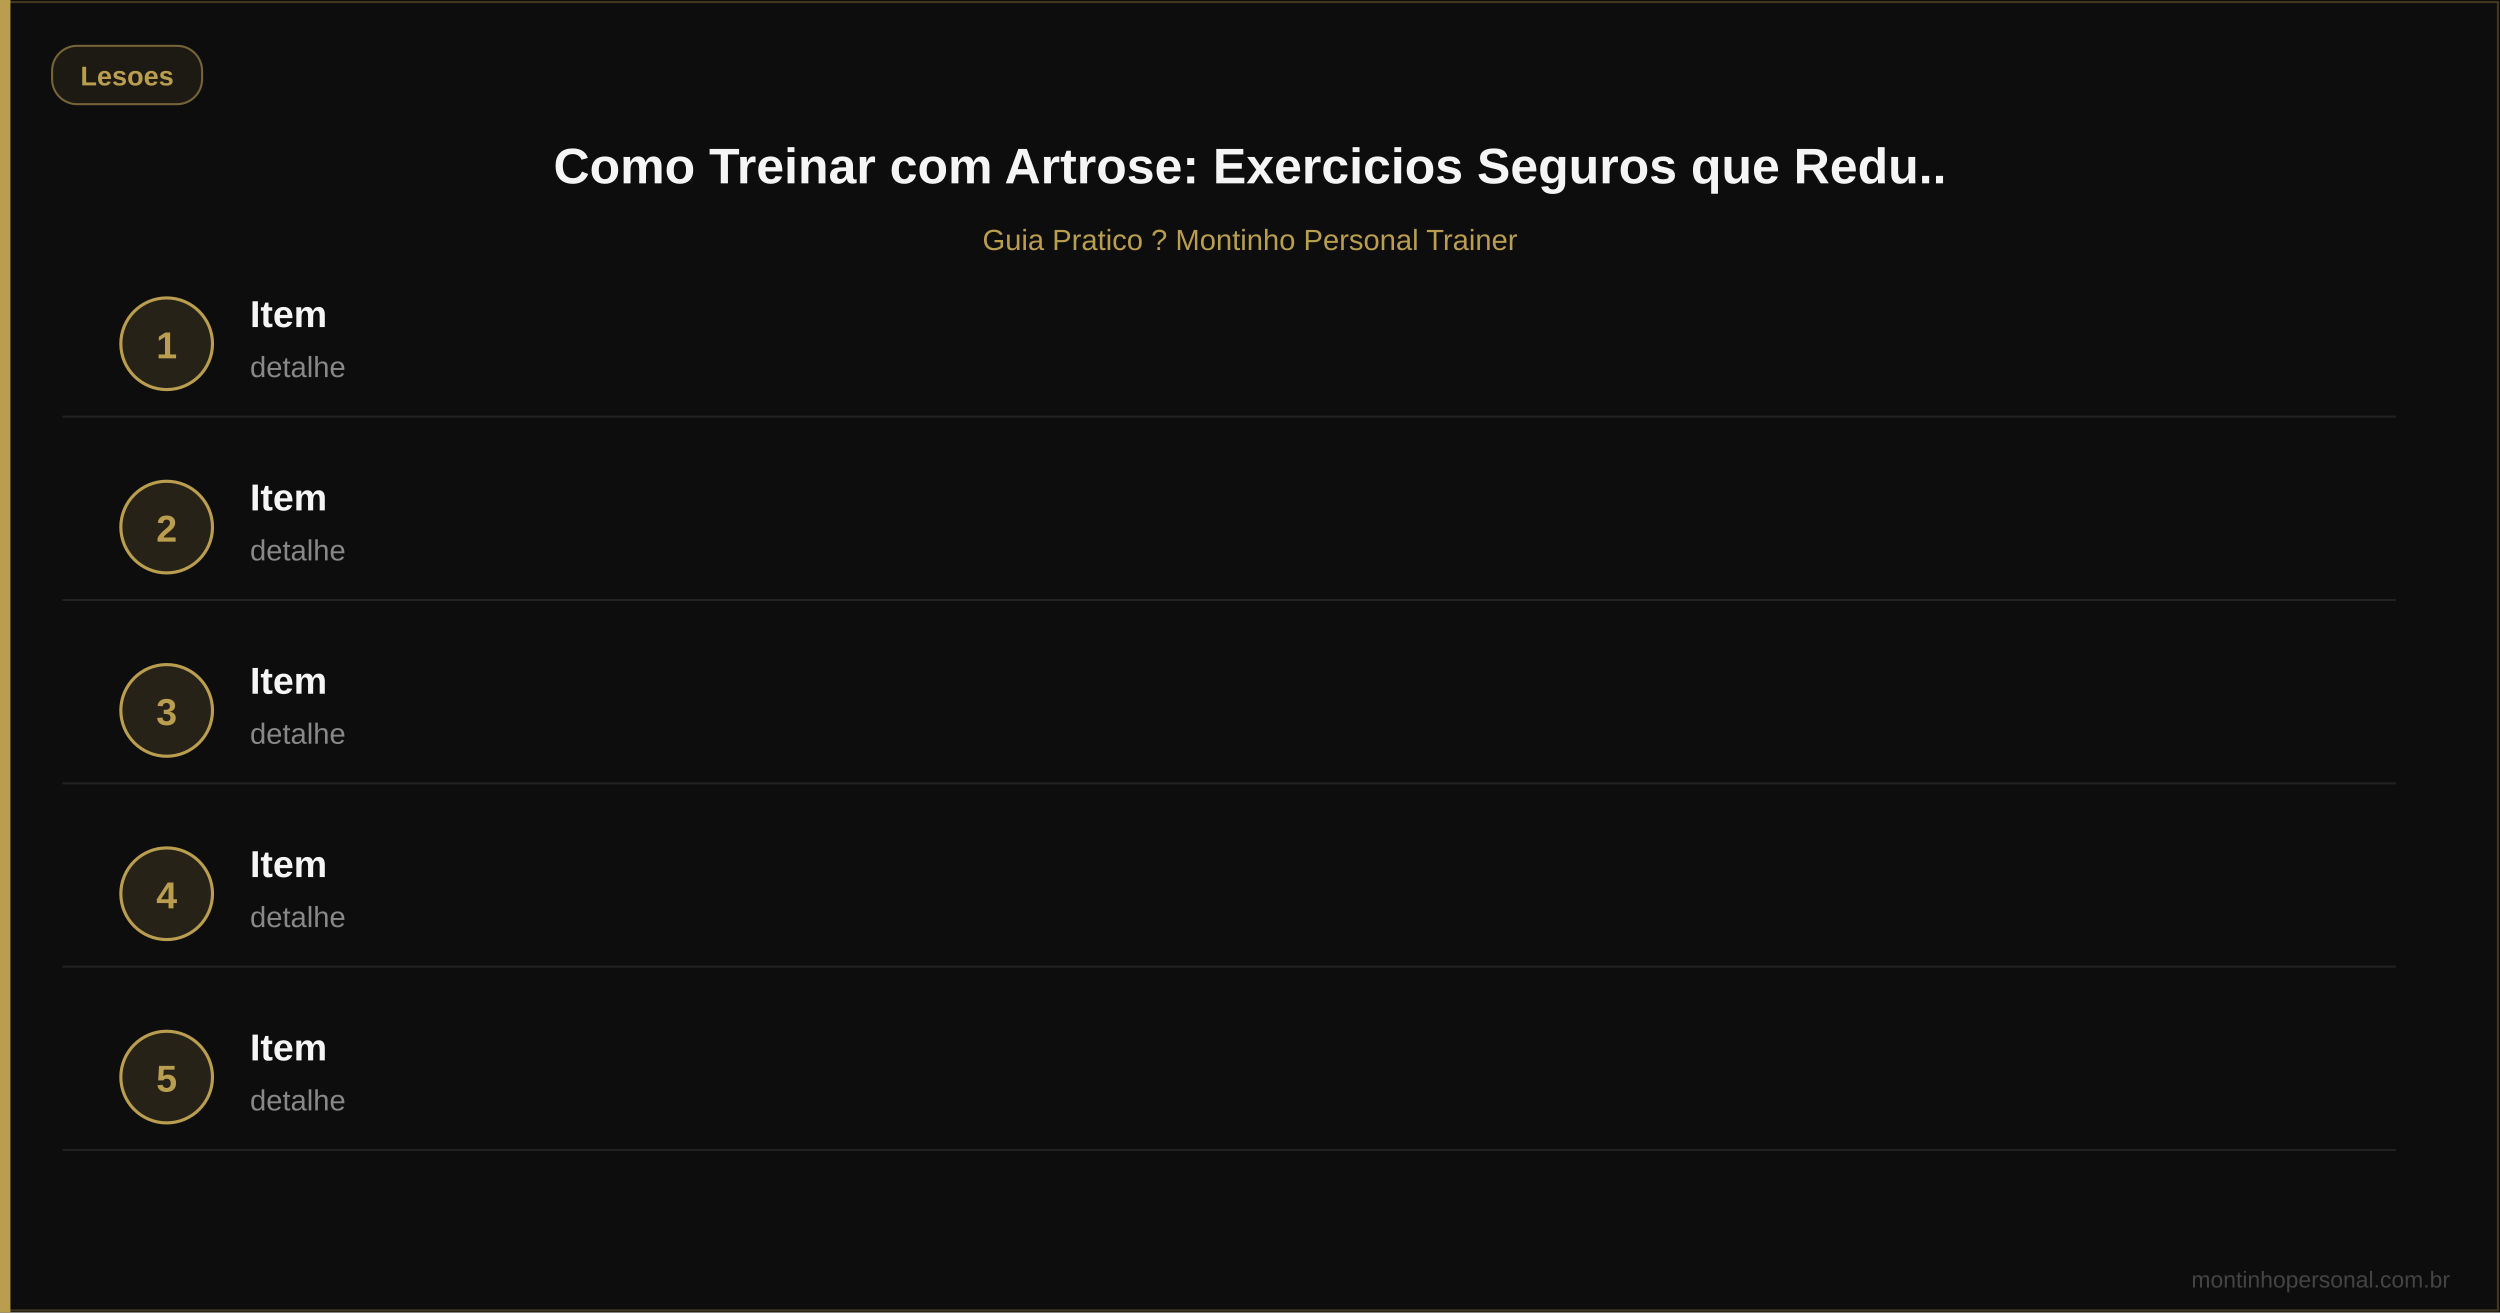
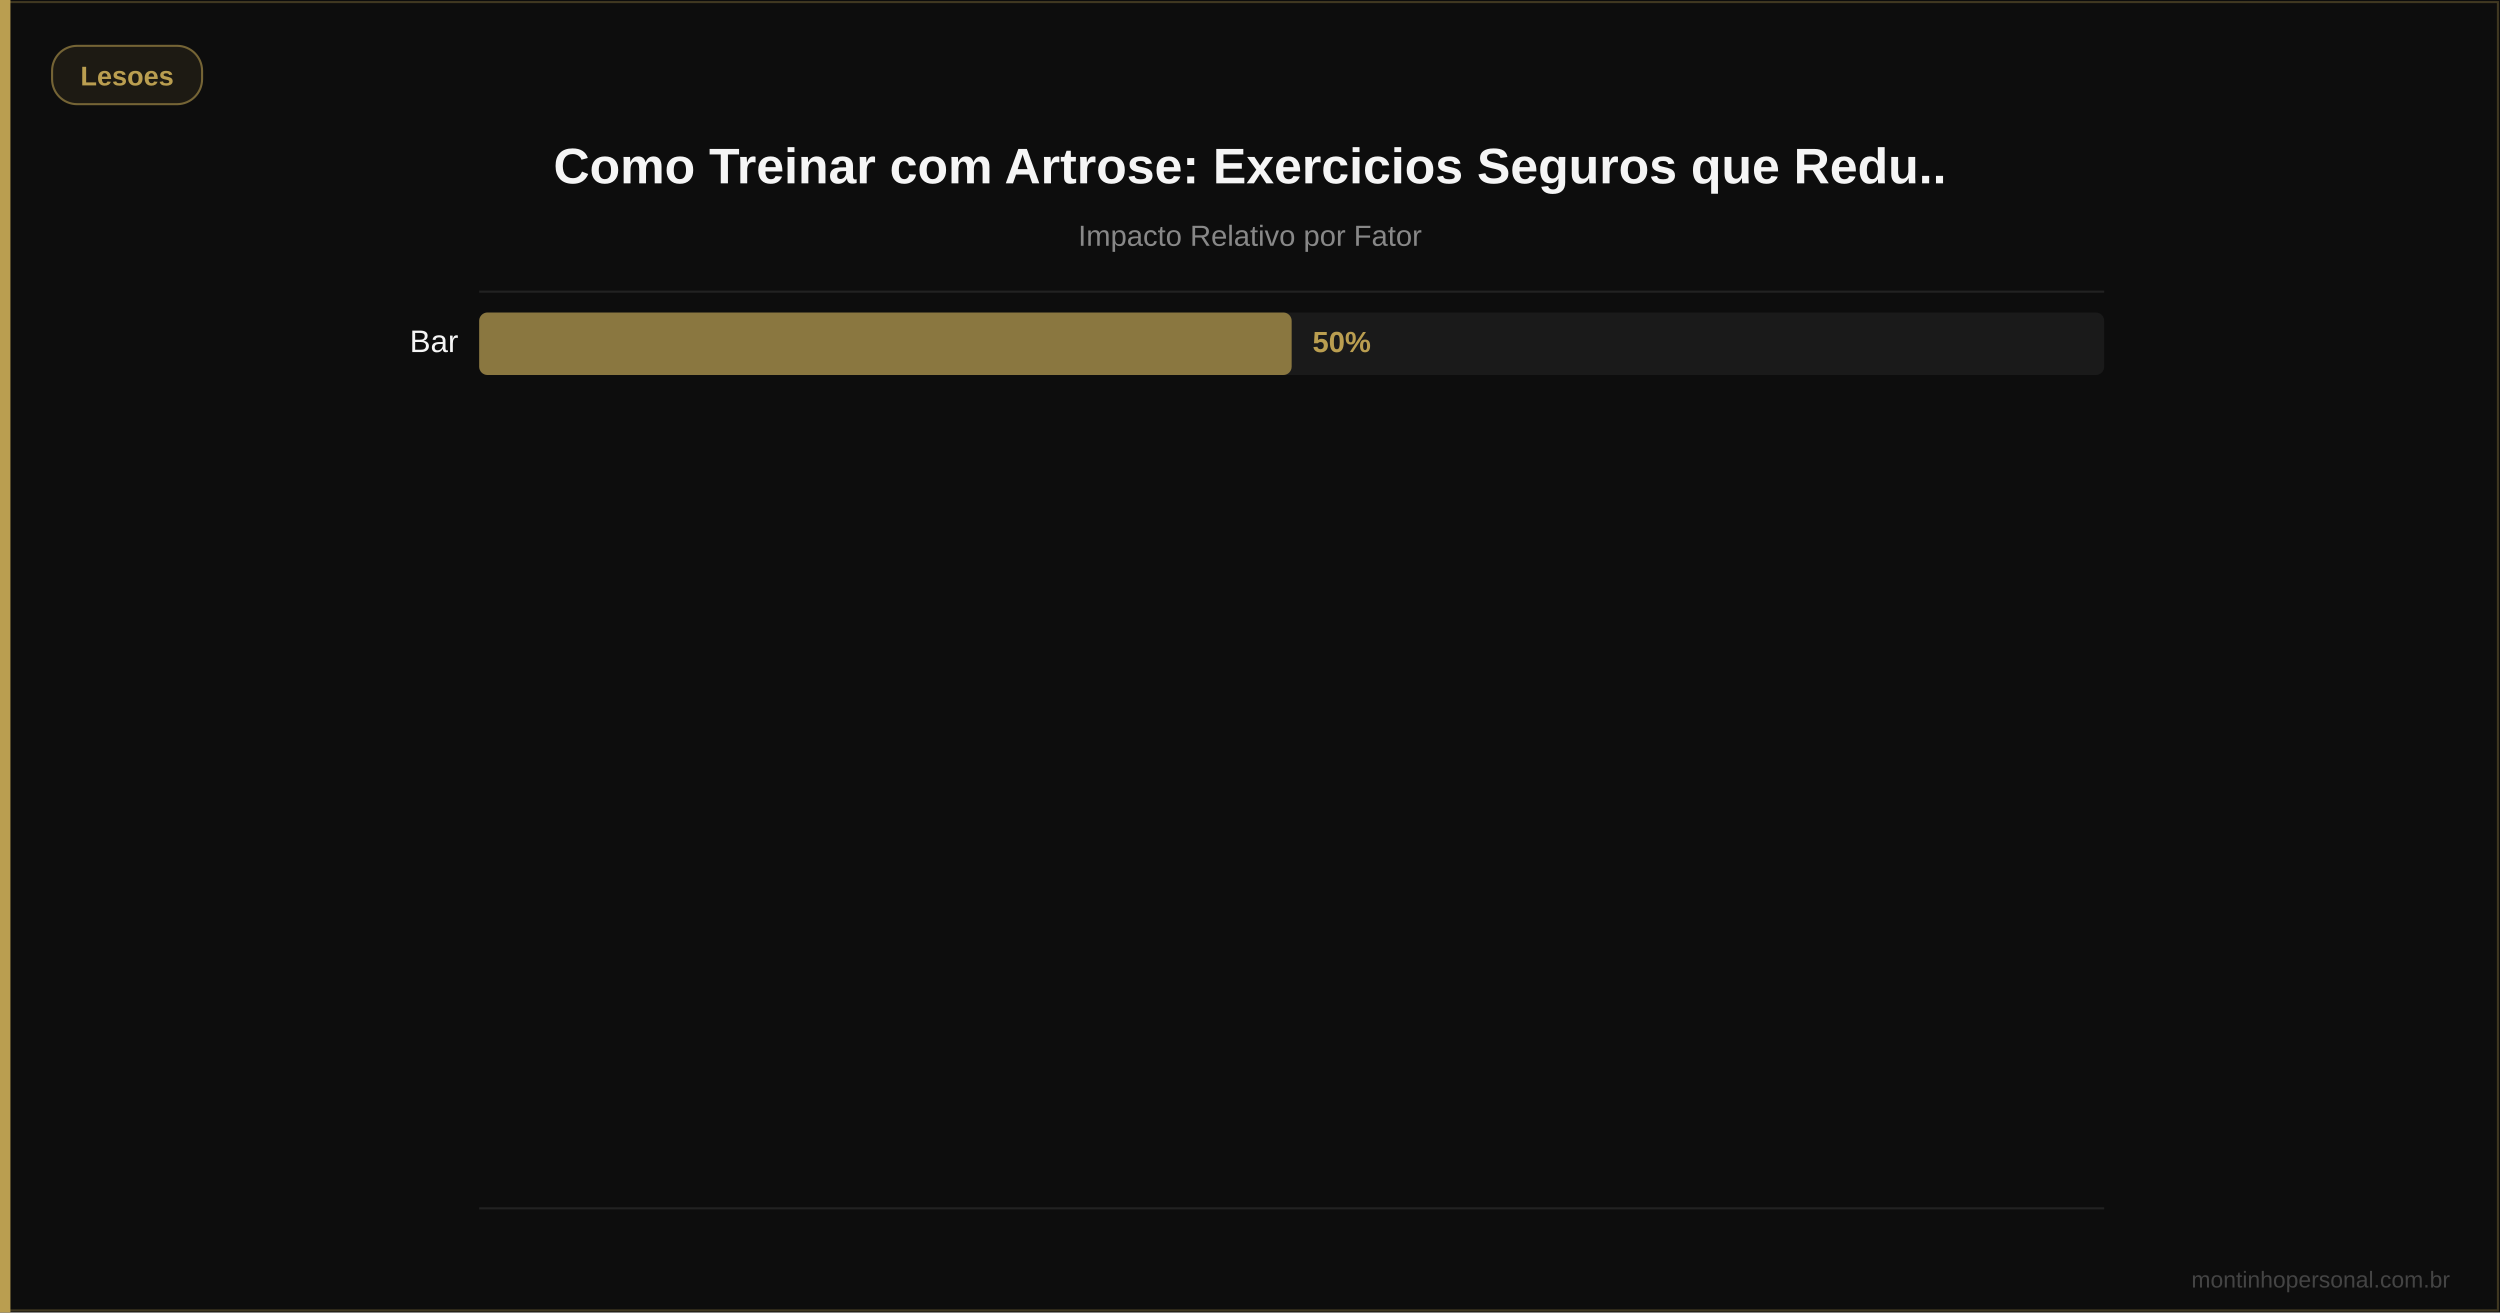
<svg xmlns="http://www.w3.org/2000/svg" viewBox="0 0 1200 630" width="1200" height="630" role="img" aria-label="Como Treinar com Artrose: Exercicios Seguros que Reduzem a Dor">
  <rect width="1200" height="630" fill="#0d0d0d" />
  <rect x="0" y="0" width="5" height="630" fill="#BA9E50" />
  <rect x="1" y="1" width="1198" height="628" fill="none" stroke="#BA9E50" stroke-width="1" opacity="0.3" />
  <rect x="25" y="22" width="72" height="28" rx="12" fill="#BA9E50" fill-opacity="0.15" stroke="#BA9E50" stroke-width="1" opacity="0.6" />
  <text x="61" y="41" font-family="Arial,sans-serif" font-size="13" fill="#BA9E50" text-anchor="middle" font-weight="600">Lesoes</text>
  <text x="600" y="88" font-family="Arial,sans-serif" font-size="24" fill="#F5F5F5" text-anchor="middle" font-weight="bold">Como Treinar com Artrose: Exercicios Seguros que Redu..</text>
-   <text x="600" y="120" font-family="Arial,sans-serif" font-size="14" fill="#BA9E50" text-anchor="middle">Guia Pratico ? Montinho Personal Trainer</text>
-   <circle cx="80" cy="165" r="22" fill="#BA9E50" fill-opacity="0.15" stroke="#BA9E50" stroke-width="1.5" />
-   <text x="80" y="172" font-family="Arial,sans-serif" font-size="18" fill="#BA9E50" text-anchor="middle" font-weight="bold">1</text>
-   <text x="120" y="157" font-family="Arial,sans-serif" font-size="18" fill="#F5F5F5" font-weight="bold">Item</text>
-   <text x="120" y="181" font-family="Arial,sans-serif" font-size="14" fill="#888888">detalhe</text>
-   <line x1="30" y1="200" x2="1150" y2="200" stroke="#222" stroke-width="1" />
-   <circle cx="80" cy="253" r="22" fill="#BA9E50" fill-opacity="0.15" stroke="#BA9E50" stroke-width="1.5" />
-   <text x="80" y="260" font-family="Arial,sans-serif" font-size="18" fill="#BA9E50" text-anchor="middle" font-weight="bold">2</text>
-   <text x="120" y="245" font-family="Arial,sans-serif" font-size="18" fill="#F5F5F5" font-weight="bold">Item</text>
-   <text x="120" y="269" font-family="Arial,sans-serif" font-size="14" fill="#888888">detalhe</text>
-   <line x1="30" y1="288" x2="1150" y2="288" stroke="#222" stroke-width="1" />
-   <circle cx="80" cy="341" r="22" fill="#BA9E50" fill-opacity="0.15" stroke="#BA9E50" stroke-width="1.5" />
-   <text x="80" y="348" font-family="Arial,sans-serif" font-size="18" fill="#BA9E50" text-anchor="middle" font-weight="bold">3</text>
-   <text x="120" y="333" font-family="Arial,sans-serif" font-size="18" fill="#F5F5F5" font-weight="bold">Item</text>
-   <text x="120" y="357" font-family="Arial,sans-serif" font-size="14" fill="#888888">detalhe</text>
-   <line x1="30" y1="376" x2="1150" y2="376" stroke="#222" stroke-width="1" />
-   <circle cx="80" cy="429" r="22" fill="#BA9E50" fill-opacity="0.15" stroke="#BA9E50" stroke-width="1.5" />
-   <text x="80" y="436" font-family="Arial,sans-serif" font-size="18" fill="#BA9E50" text-anchor="middle" font-weight="bold">4</text>
-   <text x="120" y="421" font-family="Arial,sans-serif" font-size="18" fill="#F5F5F5" font-weight="bold">Item</text>
-   <text x="120" y="445" font-family="Arial,sans-serif" font-size="14" fill="#888888">detalhe</text>
-   <line x1="30" y1="464" x2="1150" y2="464" stroke="#222" stroke-width="1" />
-   <circle cx="80" cy="517" r="22" fill="#BA9E50" fill-opacity="0.15" stroke="#BA9E50" stroke-width="1.5" />
-   <text x="80" y="524" font-family="Arial,sans-serif" font-size="18" fill="#BA9E50" text-anchor="middle" font-weight="bold">5</text>
-   <text x="120" y="509" font-family="Arial,sans-serif" font-size="18" fill="#F5F5F5" font-weight="bold">Item</text>
-   <text x="120" y="533" font-family="Arial,sans-serif" font-size="14" fill="#888888">detalhe</text>
-   <line x1="30" y1="552" x2="1150" y2="552" stroke="#222" stroke-width="1" />
+   <text x="600" y="118" font-family="Arial,sans-serif" font-size="14" fill="#888888" text-anchor="middle">Impacto Relativo por Fator</text>
+   <line x1="230" y1="140" x2="1010" y2="140" stroke="#222" stroke-width="1" />
+   <line x1="230" y1="580" x2="1010" y2="580" stroke="#222" stroke-width="1" />
+   <text x="220" y="169" font-family="Arial,sans-serif" font-size="15" fill="#F5F5F5" text-anchor="end">Bar</text>
+   <rect x="230" y="150" width="780" height="30" rx="4" fill="#1a1a1a" />
+   <rect x="230" y="150" width="390" height="30" rx="4" fill="#BA9E50" fill-opacity="0.7" />
+   <text x="630" y="169" font-family="Arial,sans-serif" font-size="14" fill="#BA9E50" font-weight="bold">50%</text>
  <text x="1176" y="618" font-family="Arial,sans-serif" font-size="11" fill="#444" text-anchor="end">montinhopersonal.com.br</text>
</svg>
